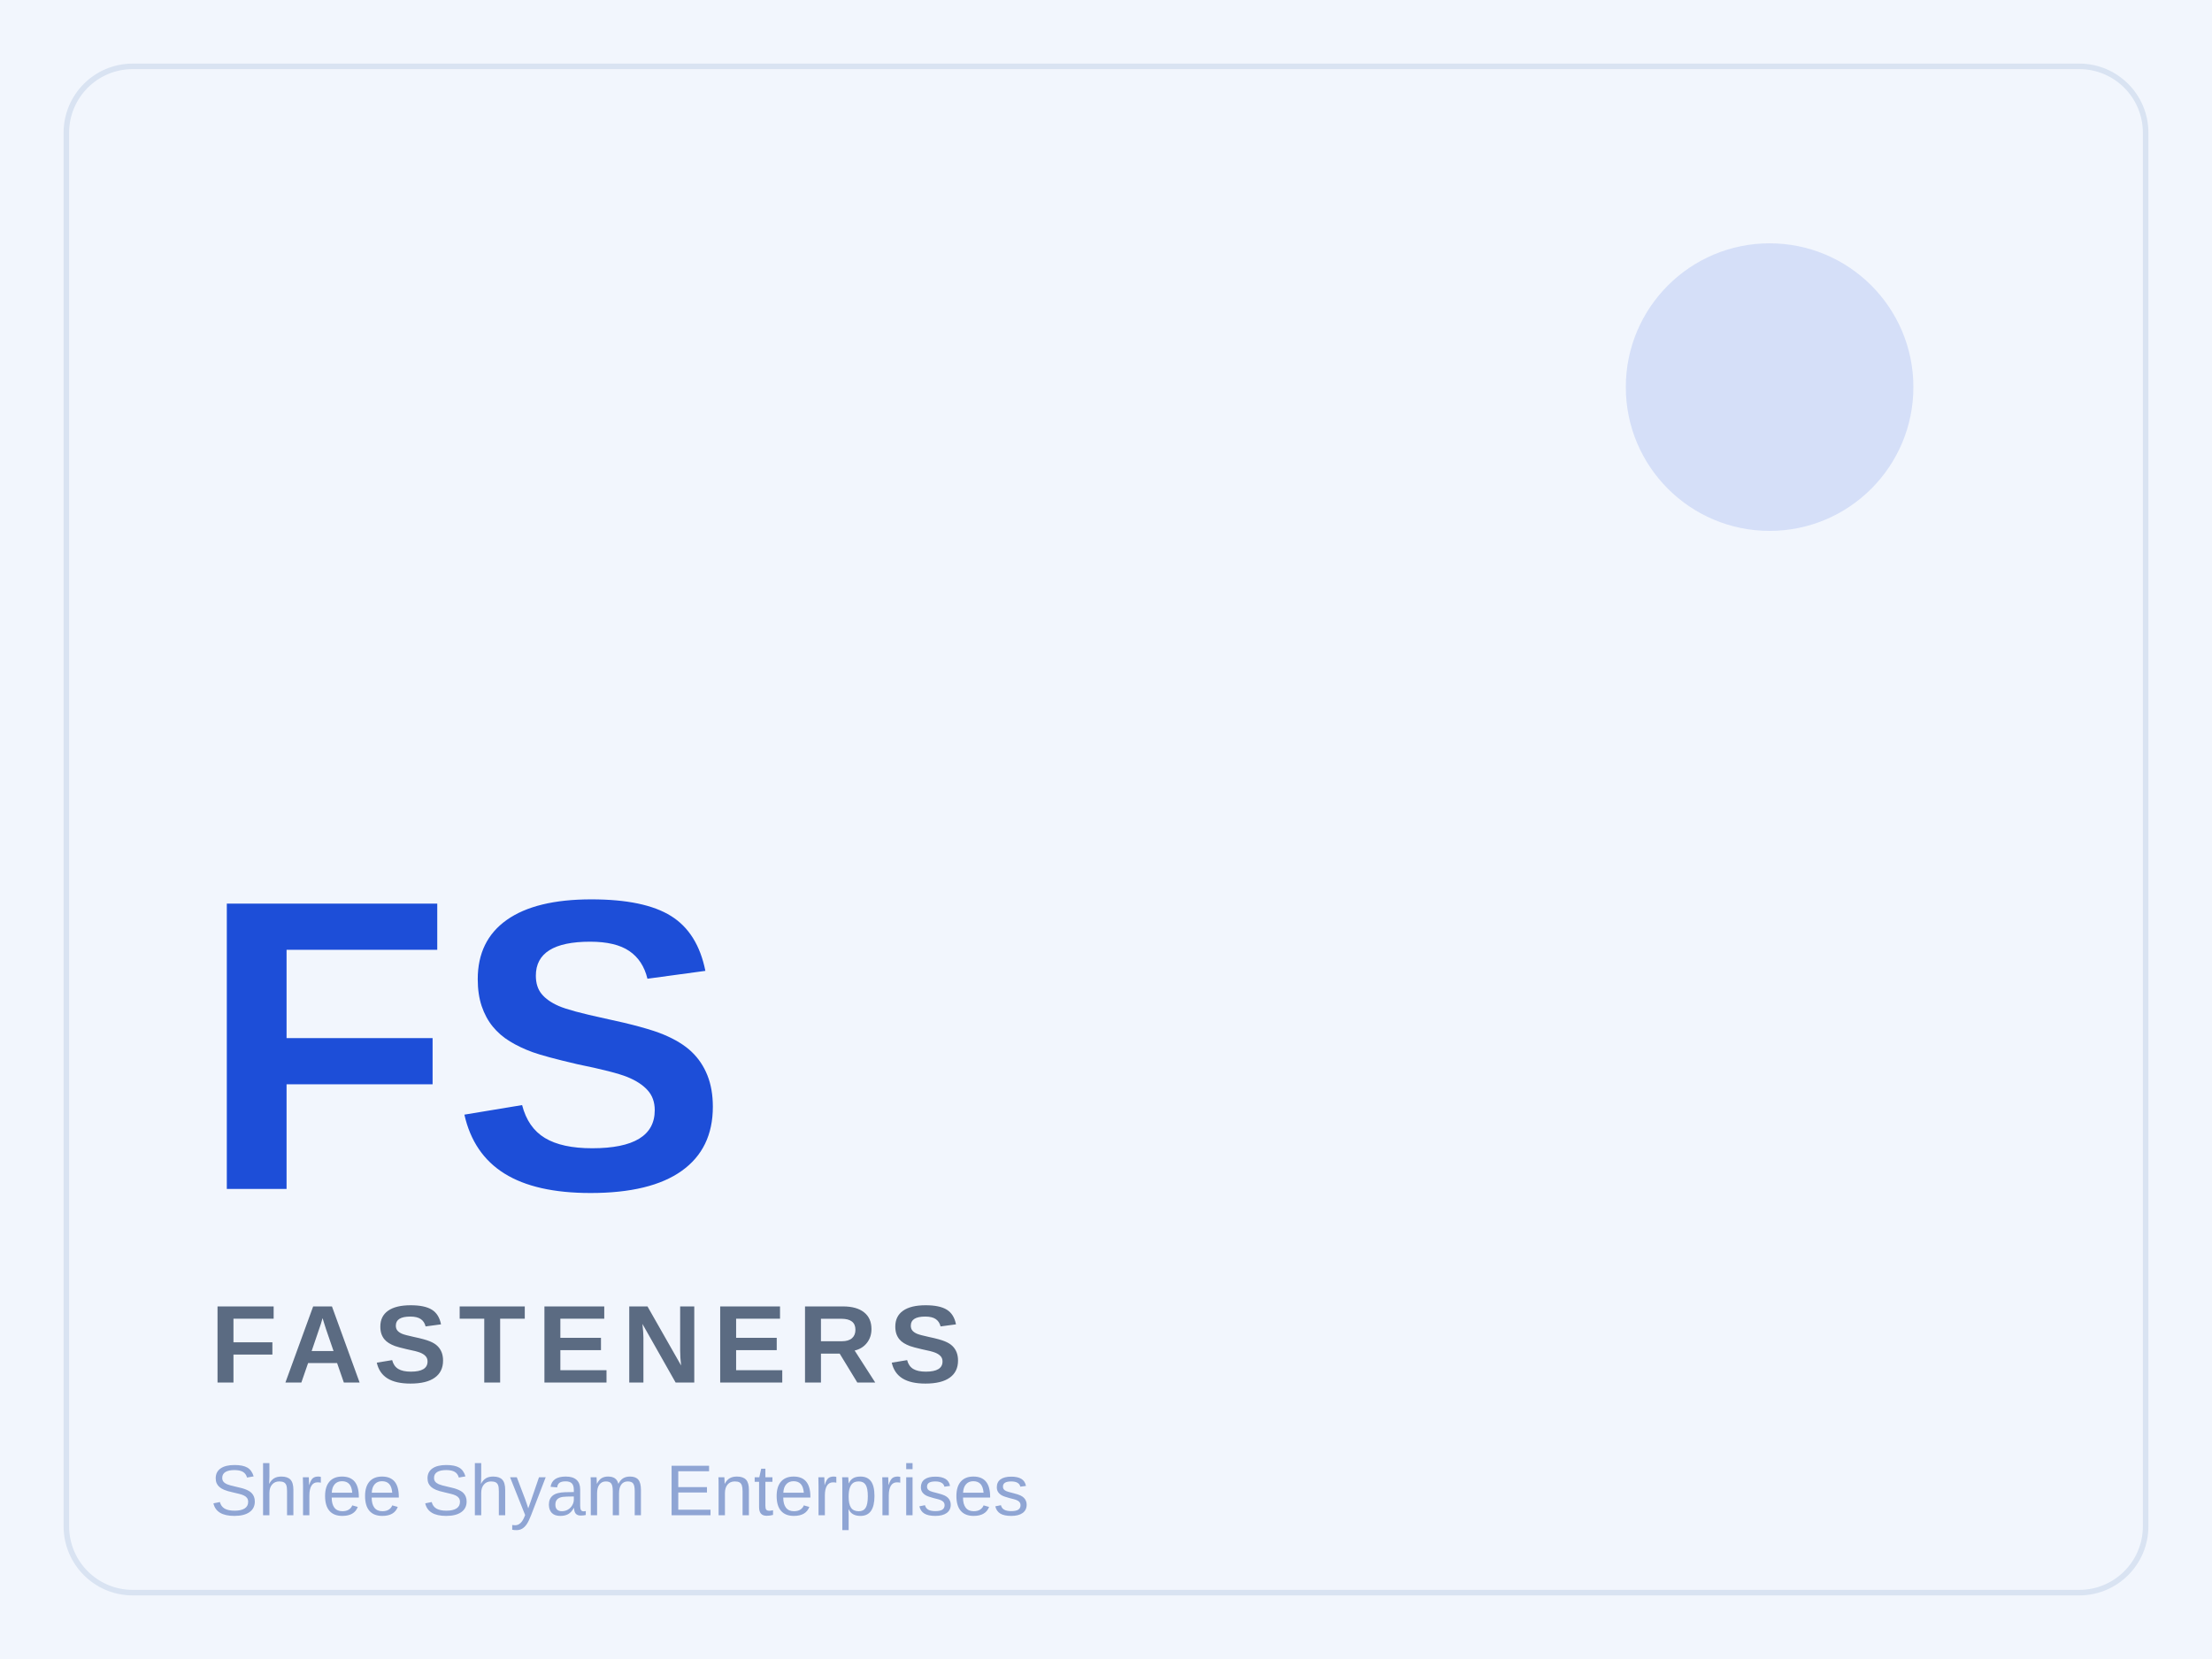
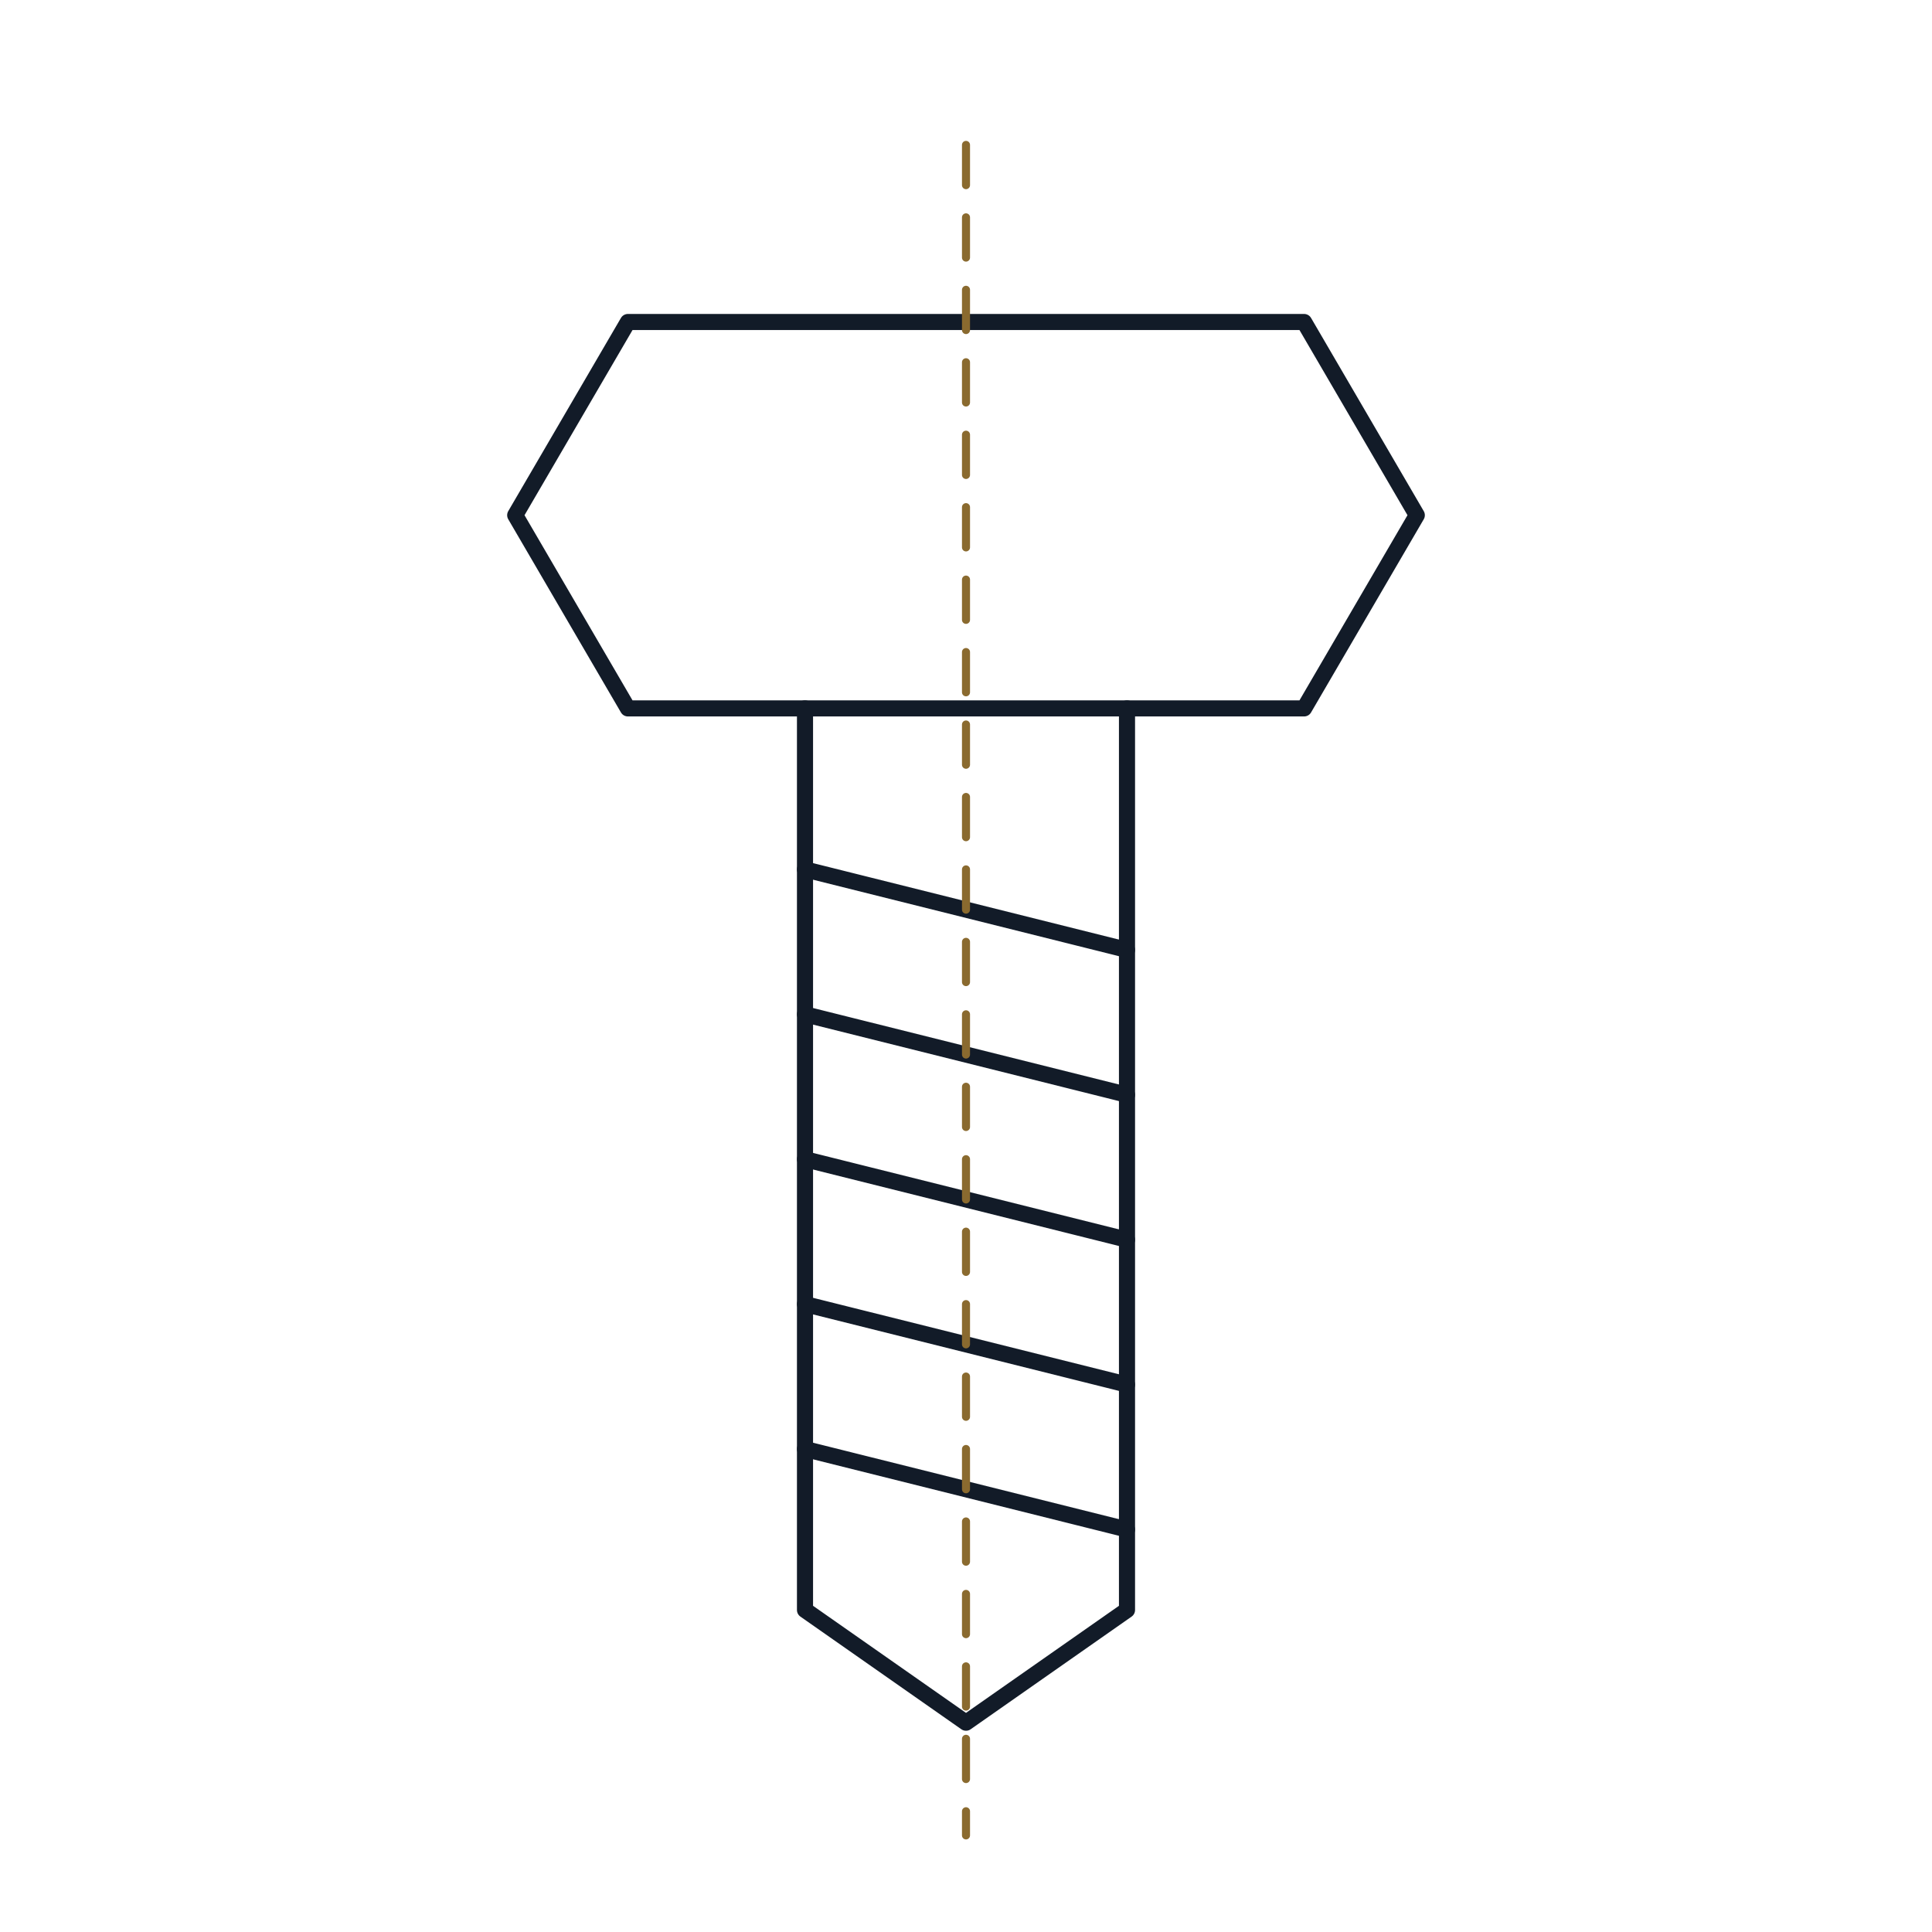
- <svg xmlns="http://www.w3.org/2000/svg" viewBox="0 0 800 600">
-   <rect width="800" height="600" fill="#F2F6FD" />
-   <rect x="24" y="24" width="752" height="552" rx="24" fill="none" stroke="#D9E3F2" stroke-width="2" />
-   <circle cx="640" cy="140" r="52" fill="#1D4ED8" opacity=".14" />
-   <text x="72" y="430" font-family="Arial,Helvetica,sans-serif" font-size="150" font-weight="bold" fill="#1D4ED8">FS</text>
-   <text x="76" y="500" font-family="Arial,Helvetica,sans-serif" font-size="40" font-weight="bold" fill="#5B6B82" letter-spacing="4">FASTENERS</text>
-   <text x="76" y="548" font-family="Arial,Helvetica,sans-serif" font-size="26" fill="#8FA5D4">Shree Shyam Enterprises</text>
+ <svg xmlns="http://www.w3.org/2000/svg" viewBox="0 0 240 240" fill="none" stroke="#121b28" stroke-width="2" stroke-linecap="round" stroke-linejoin="round">
+   <path d="M78 40h84l14 24-14 24H78L64 64z" />
+   <path d="M100 88v112l20 14 20-14V88" />
+   <path d="M100 108l40 10" />
+   <path d="M100 126l40 10" />
+   <path d="M100 144l40 10" />
+   <path d="M100 162l40 10" />
+   <path d="M100 180l40 10" />
+   <g stroke="#8a6a2f" stroke-width="1" stroke-dasharray="5 4">
+     <path d="M120 18V228" />
+   </g>
</svg>
